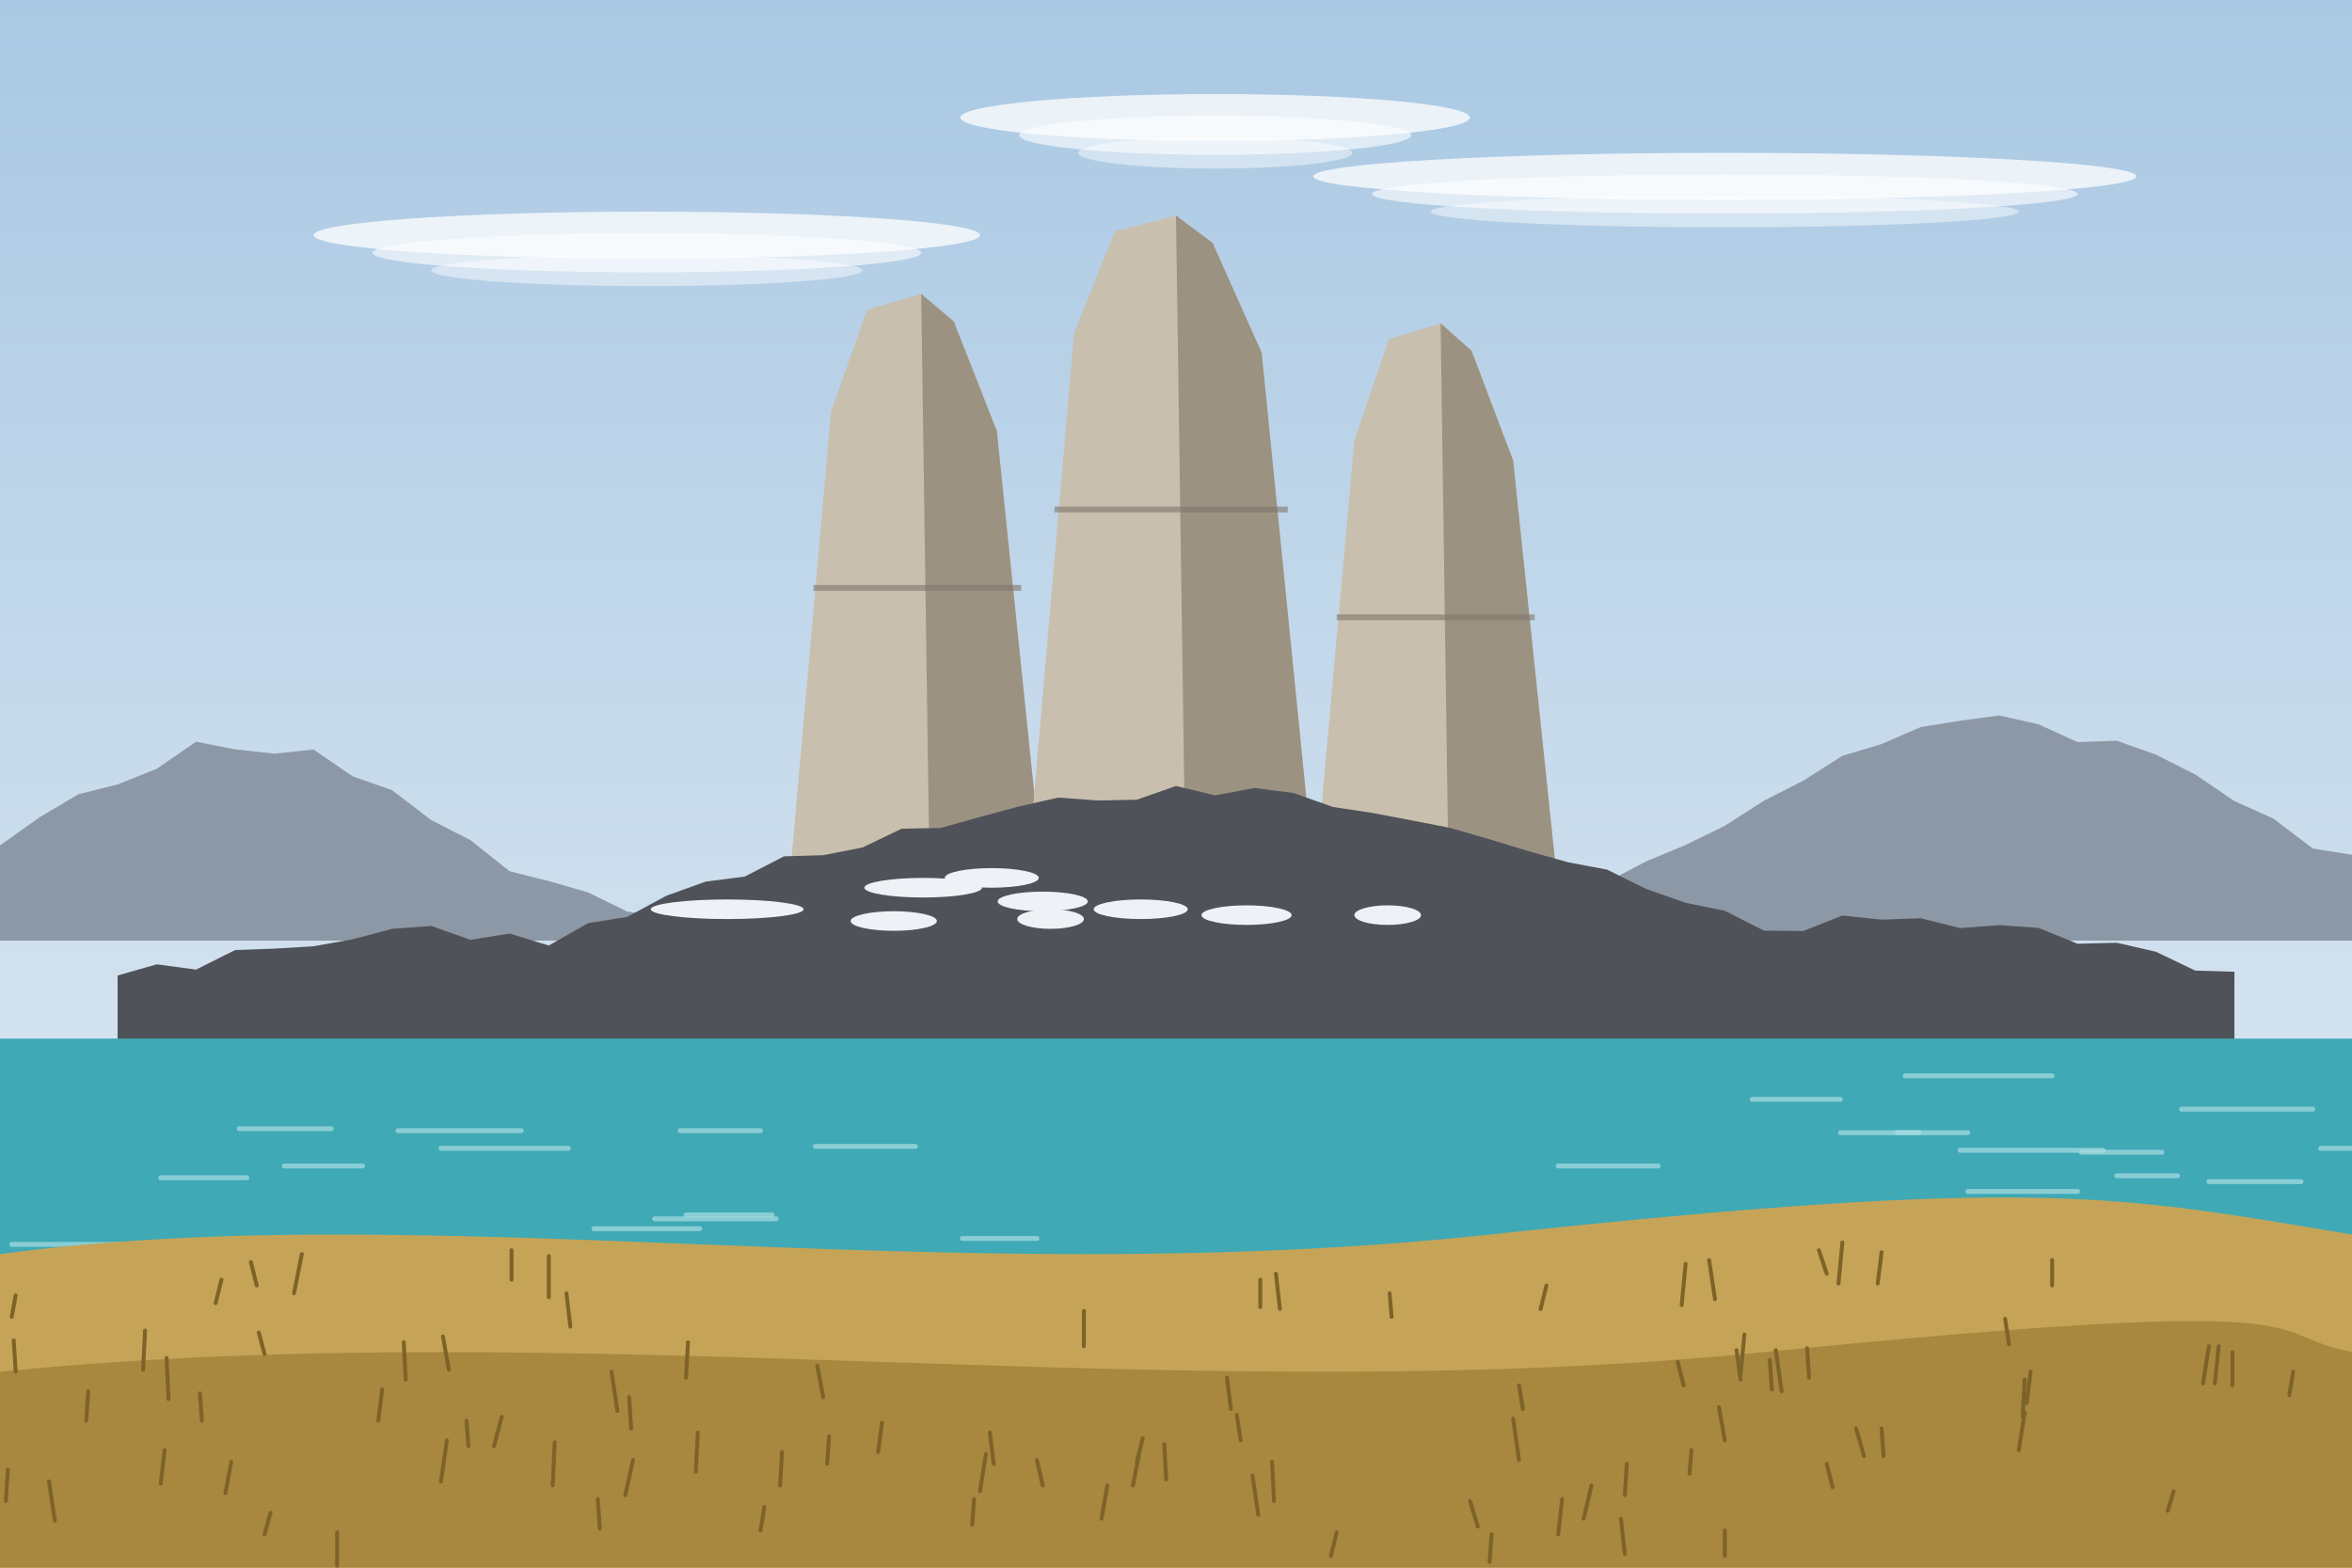
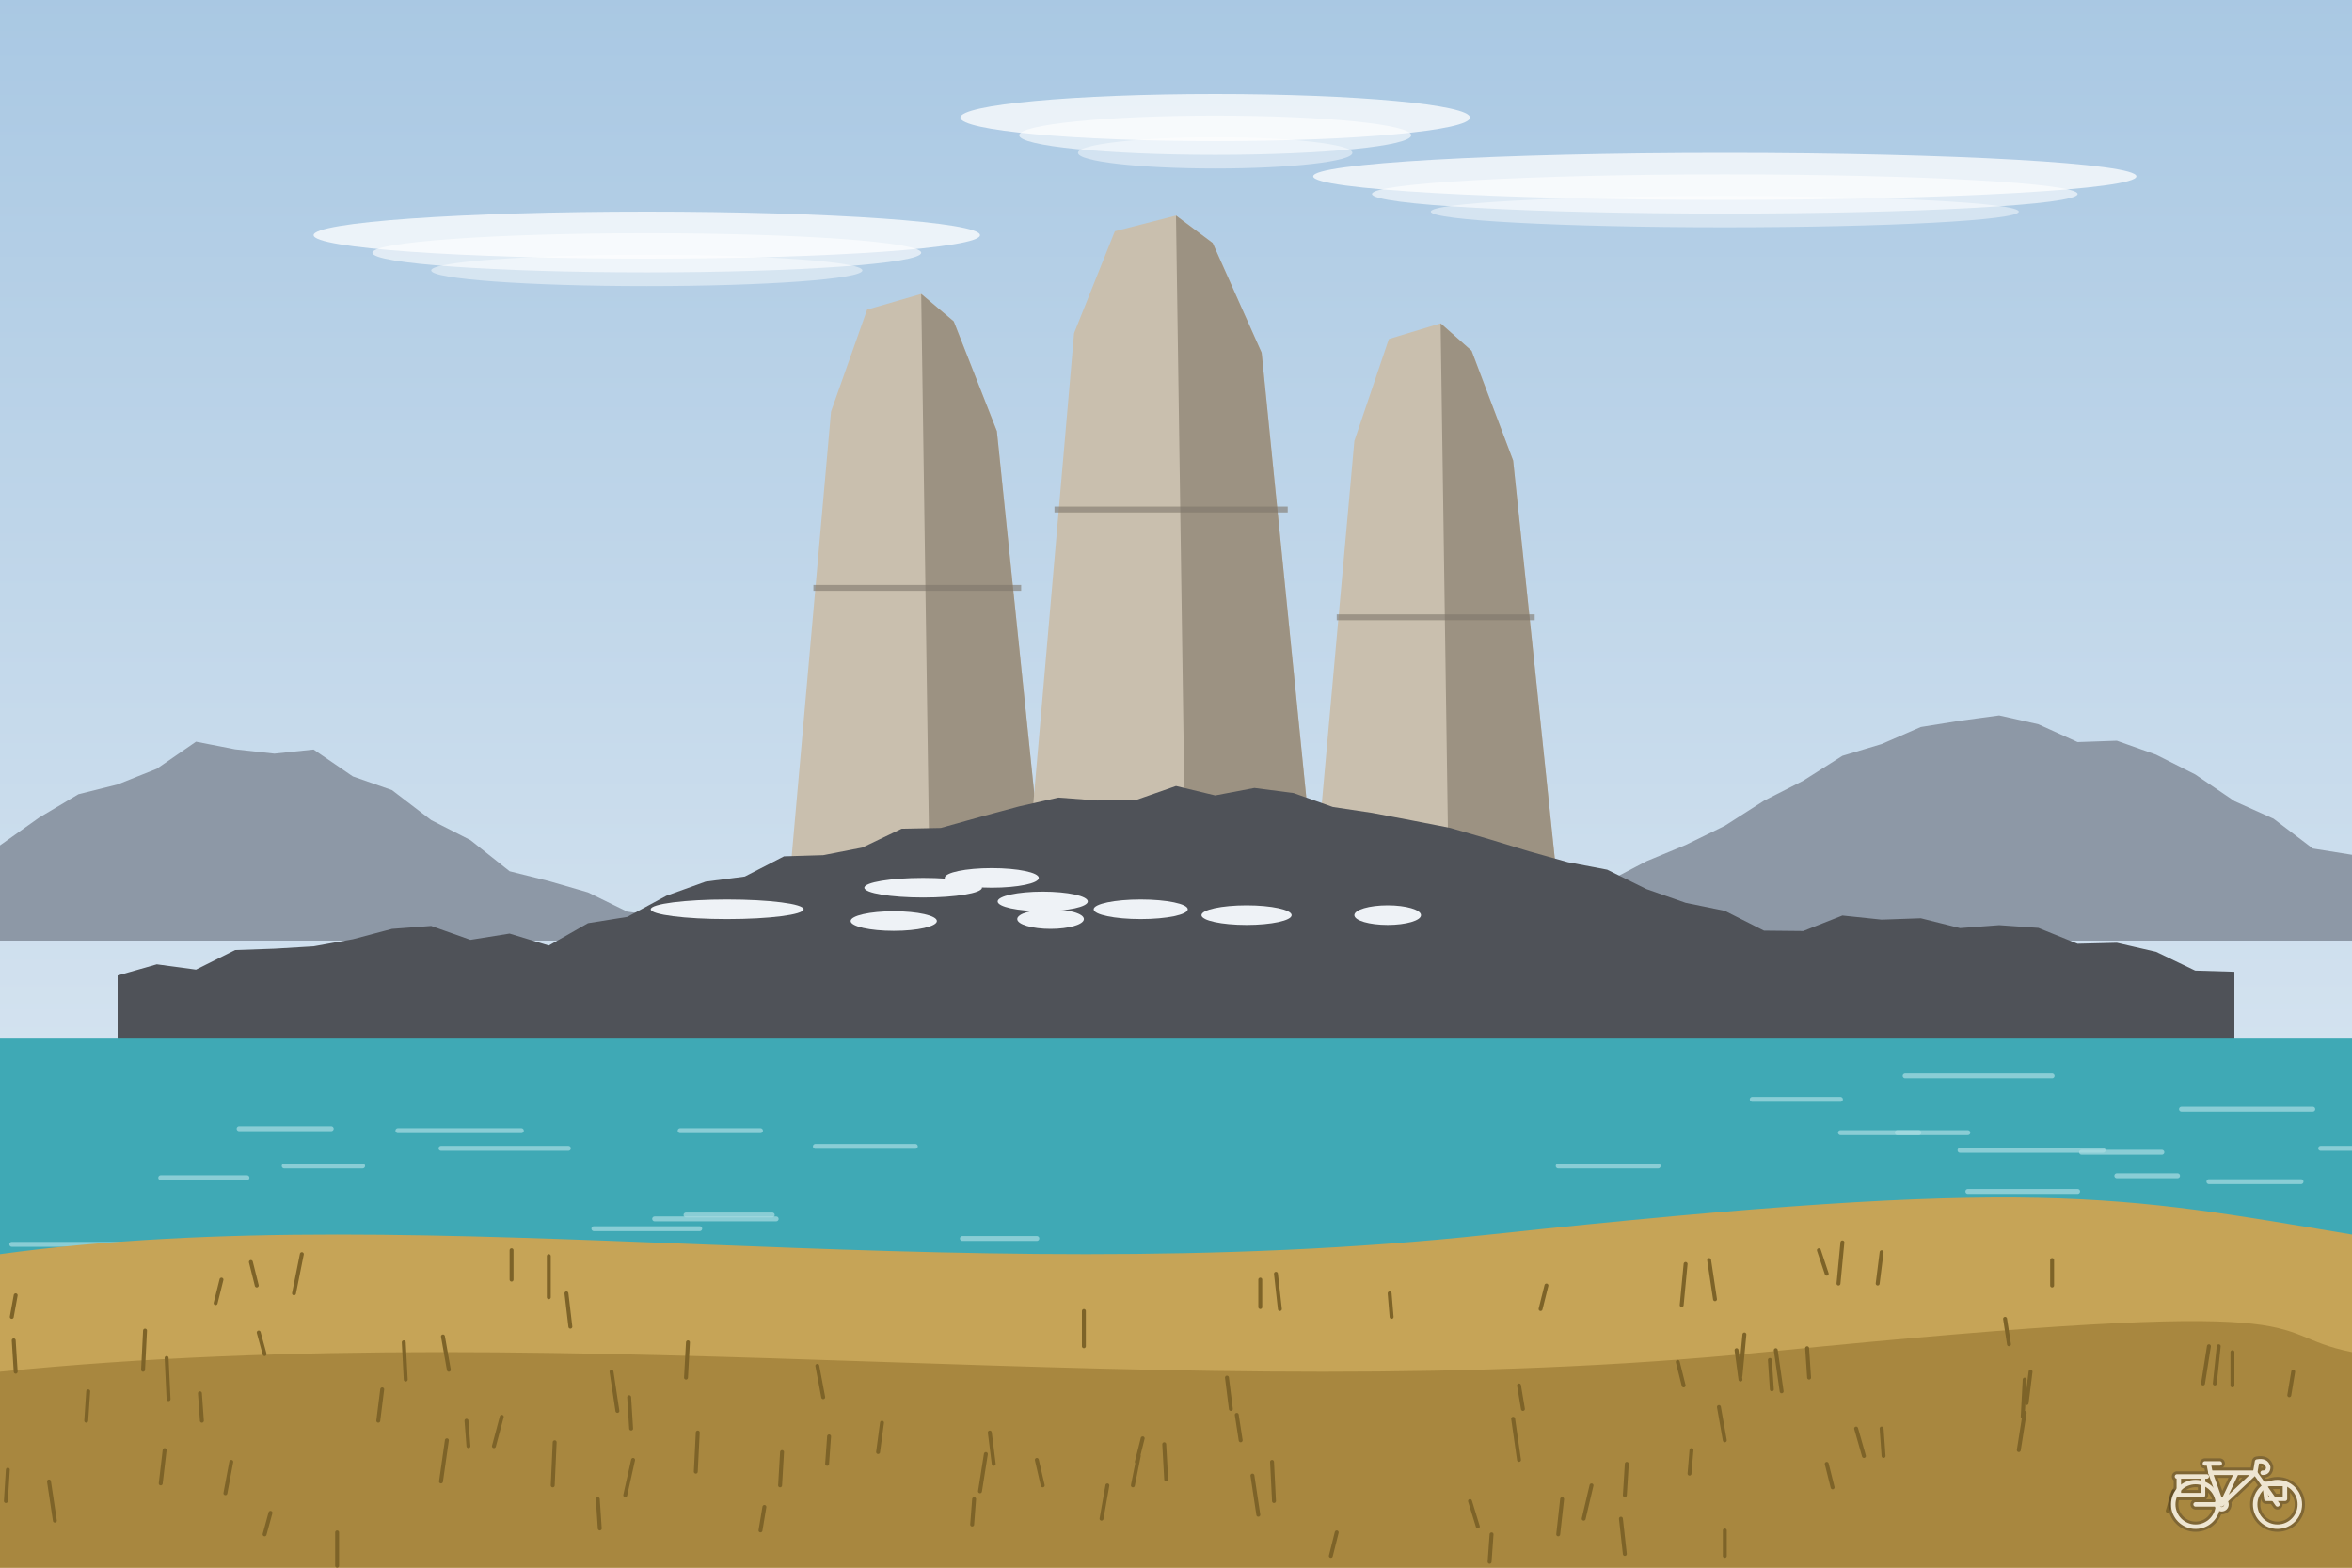
<svg xmlns="http://www.w3.org/2000/svg" viewBox="0 0 1200 800" width="1200" height="800">
  <defs>
    <linearGradient id="patagonia-sky" x1="0" y1="0" x2="0" y2="1">
      <stop offset="0" stop-color="#a9c8e3" />
      <stop offset="1" stop-color="#e8eff5" />
    </linearGradient>
  </defs>
  <rect width="1200" height="800" fill="url(#patagonia-sky)" />
  <ellipse cx="330" cy="120" rx="170" ry="12" fill="#ffffff" opacity="0.75" />
  <ellipse cx="330" cy="129" rx="140" ry="10" fill="#ffffff" opacity="0.60" />
  <ellipse cx="330" cy="138" rx="110" ry="8" fill="#ffffff" opacity="0.45" />
  <ellipse cx="880" cy="90" rx="210" ry="12" fill="#ffffff" opacity="0.75" />
  <ellipse cx="880" cy="99" rx="180" ry="10" fill="#ffffff" opacity="0.60" />
  <ellipse cx="880" cy="108" rx="150" ry="8" fill="#ffffff" opacity="0.45" />
  <ellipse cx="620" cy="60" rx="130" ry="12" fill="#ffffff" opacity="0.75" />
  <ellipse cx="620" cy="69" rx="100" ry="10" fill="#ffffff" opacity="0.60" />
  <ellipse cx="620" cy="78" rx="70" ry="8" fill="#ffffff" opacity="0.45" />
  <polygon points="0.0,480.0 0.0,431.4 20.0,417.2 40.0,405.3 60.0,400.3 80.0,392.3 100.0,378.5 120.0,382.4 140.0,384.6 160.0,382.5 180.0,396.2 200.0,403.2 220.0,418.5 240.0,428.7 260.0,444.6 280.0,449.6 300.0,455.4 320.0,465.2 340.0,467.9 360.0,472.1 380.0,480.5 400.0,475.1 420.0,477.8 440.0,481.3 460.0,484.3 480.0,476.2 500.0,480.2 520.0,477.8 540.0,476.1 560.0,477.7 580.0,475.5 600.0,480.6 620.0,476.2 640.0,479.3 660.0,473.6 680.0,473.1 700.0,479.4 720.0,476.8 740.0,473.0 760.0,461.7 780.0,462.0 800.0,454.0 820.0,450.0 840.0,439.5 860.0,431.2 880.0,421.4 900.0,408.6 920.0,398.4 940.0,385.7 960.0,379.7 980.0,371.0 1000.0,367.8 1020.0,365.1 1040.0,369.6 1060.0,378.7 1080.0,378.0 1100.0,385.1 1120.0,395.2 1140.0,408.8 1160.0,417.8 1180.0,433.0 1200.0,436.2 1200.0,480.0" fill="#8d98a6" />
  <polygon points="401.0,470.0 424.0,210.0 442.4,158.0 470.0,150.0 486.6,164.0 486.6,164.0 508.6,220.0 534.4,470.0" fill="#c9bfae" />
  <polygon points="470.0,150.0 486.6,164.0 508.6,220.0 534.4,470.0 474.6,470.0" fill="#9c9282" />
  <path d="M415,300 L521,300" stroke="#7f776a" stroke-width="3" opacity="0.6" />
  <polygon points="522.0,470.0 548.0,170.0 568.8,118.0 600.0,110.0 618.7,124.0 618.7,124.0 643.7,180.0 672.8,470.0" fill="#c9bfae" />
  <polygon points="600.0,110.0 618.7,124.0 643.7,180.0 672.8,470.0 605.2,470.0" fill="#9c9282" />
  <path d="M538,260 L657,260" stroke="#7f776a" stroke-width="3" opacity="0.6" />
  <polygon points="669.0,470.0 691.0,225.0 708.6,173.0 735.0,165.0 750.8,179.0 750.8,179.0 772.0,235.0 796.6,470.0" fill="#c9bfae" />
  <polygon points="735.0,165.0 750.8,179.0 772.0,235.0 796.6,470.0 739.4,470.0" fill="#9c9282" />
  <path d="M682,315 L783,315" stroke="#7f776a" stroke-width="3" opacity="0.6" />
  <polygon points="60.0,534.0 60.0,497.8 80.0,492.1 100.0,494.8 120.0,484.8 140.0,484.1 160.0,482.9 180.0,479.3 200.0,474.0 220.0,472.5 240.0,479.6 260.0,476.4 280.0,482.5 300.0,471.1 320.0,467.9 340.0,457.1 360.0,449.9 380.0,447.3 400.0,437.0 420.0,436.4 440.0,432.5 460.0,422.9 480.0,422.5 500.0,416.9 520.0,411.5 540.0,407.0 560.0,408.5 580.0,408.1 600.0,401.1 620.0,405.9 640.0,402.1 660.0,404.7 680.0,411.8 700.0,414.8 720.0,418.6 740.0,422.5 760.0,428.3 780.0,434.4 800.0,440.0 820.0,443.8 840.0,453.7 860.0,460.7 880.0,464.8 900.0,474.9 920.0,475.1 940.0,467.2 960.0,469.3 980.0,468.6 1000.0,473.6 1020.0,472.1 1040.0,473.5 1060.0,481.6 1080.0,481.1 1100.0,485.7 1120.0,495.3 1140.0,495.9 1140.0,534.0" fill="#4f5258" />
  <ellipse cx="582" cy="464" rx="24" ry="5" fill="#eef2f6" />
  <ellipse cx="708" cy="467" rx="17" ry="5" fill="#eef2f6" />
  <ellipse cx="371" cy="464" rx="39" ry="5" fill="#eef2f6" />
  <ellipse cx="471" cy="453" rx="30" ry="5" fill="#eef2f6" />
  <ellipse cx="506" cy="448" rx="24" ry="5" fill="#eef2f6" />
  <ellipse cx="532" cy="460" rx="23" ry="5" fill="#eef2f6" />
  <ellipse cx="536" cy="469" rx="17" ry="5" fill="#eef2f6" />
  <ellipse cx="636" cy="467" rx="23" ry="5" fill="#eef2f6" />
  <ellipse cx="456" cy="470" rx="22" ry="5" fill="#eef2f6" />
  <rect x="0" y="530" width="1200" height="120" fill="#3fa9b5" />
  <path d="M225,586 l65,0" stroke="#a9dde2" stroke-width="2.5" opacity="0.7" stroke-linecap="round" />
  <path d="M122,576 l47,0" stroke="#a9dde2" stroke-width="2.5" opacity="0.7" stroke-linecap="round" />
  <path d="M1000,587 l73,0" stroke="#a9dde2" stroke-width="2.5" opacity="0.7" stroke-linecap="round" />
  <path d="M203,577 l63,0" stroke="#a9dde2" stroke-width="2.5" opacity="0.7" stroke-linecap="round" />
  <path d="M1062,588 l41,0" stroke="#a9dde2" stroke-width="2.5" opacity="0.7" stroke-linecap="round" />
  <path d="M145,595 l40,0" stroke="#a9dde2" stroke-width="2.5" opacity="0.7" stroke-linecap="round" />
  <path d="M968,625 l39,0" stroke="#a9dde2" stroke-width="2.5" opacity="0.7" stroke-linecap="round" />
  <path d="M334,622 l62,0" stroke="#a9dde2" stroke-width="2.5" opacity="0.7" stroke-linecap="round" />
  <path d="M968,578 l36,0" stroke="#a9dde2" stroke-width="2.5" opacity="0.7" stroke-linecap="round" />
  <path d="M350,620 l44,0" stroke="#a9dde2" stroke-width="2.5" opacity="0.7" stroke-linecap="round" />
  <path d="M416,585 l51,0" stroke="#a9dde2" stroke-width="2.5" opacity="0.7" stroke-linecap="round" />
  <path d="M491,632 l38,0" stroke="#a9dde2" stroke-width="2.5" opacity="0.7" stroke-linecap="round" />
  <path d="M6,635 l74,0" stroke="#a9dde2" stroke-width="2.5" opacity="0.7" stroke-linecap="round" />
  <path d="M1184,586 l78,0" stroke="#a9dde2" stroke-width="2.5" opacity="0.7" stroke-linecap="round" />
  <path d="M1113,566 l67,0" stroke="#a9dde2" stroke-width="2.5" opacity="0.7" stroke-linecap="round" />
  <path d="M1004,608 l56,0" stroke="#a9dde2" stroke-width="2.5" opacity="0.7" stroke-linecap="round" />
  <path d="M347,577 l41,0" stroke="#a9dde2" stroke-width="2.5" opacity="0.7" stroke-linecap="round" />
  <path d="M82,601 l44,0" stroke="#a9dde2" stroke-width="2.5" opacity="0.7" stroke-linecap="round" />
  <path d="M972,549 l75,0" stroke="#a9dde2" stroke-width="2.5" opacity="0.7" stroke-linecap="round" />
  <path d="M832,633 l75,0" stroke="#a9dde2" stroke-width="2.5" opacity="0.7" stroke-linecap="round" />
  <path d="M1080,600 l31,0" stroke="#a9dde2" stroke-width="2.5" opacity="0.7" stroke-linecap="round" />
  <path d="M894,561 l45,0" stroke="#a9dde2" stroke-width="2.5" opacity="0.7" stroke-linecap="round" />
  <path d="M795,595 l51,0" stroke="#a9dde2" stroke-width="2.5" opacity="0.7" stroke-linecap="round" />
  <path d="M1127,603 l47,0" stroke="#a9dde2" stroke-width="2.5" opacity="0.7" stroke-linecap="round" />
  <path d="M303,627 l54,0" stroke="#a9dde2" stroke-width="2.5" opacity="0.7" stroke-linecap="round" />
  <path d="M939,578 l40,0" stroke="#a9dde2" stroke-width="2.5" opacity="0.7" stroke-linecap="round" />
  <path d="M0,640 C220,610 480,660 760,630 S1080,610 1200,630 L1200,800 L0,800 Z" fill="#c6a457" />
  <path d="M0,700 C300,670 600,720 900,690 S1150,680 1200,690 L1200,800 L0,800 Z" fill="#a8873f" />
  <path d="M642,773 l-3,-20" stroke="#7d6328" stroke-width="2" stroke-linecap="round" />
  <path d="M1106,771 l3,-10" stroke="#7d6328" stroke-width="2" stroke-linecap="round" />
  <path d="M754,779 l-4,-13" stroke="#7d6328" stroke-width="2" stroke-linecap="round" />
  <path d="M322,729 l-1,-16" stroke="#7d6328" stroke-width="2" stroke-linecap="round" />
  <path d="M932,650 l-4,-12" stroke="#7d6328" stroke-width="2" stroke-linecap="round" />
  <path d="M150,660 l4,-20" stroke="#7d6328" stroke-width="2" stroke-linecap="round" />
  <path d="M103,725 l-1,-14" stroke="#7d6328" stroke-width="2" stroke-linecap="round" />
  <path d="M422,747 l1,-14" stroke="#7d6328" stroke-width="2" stroke-linecap="round" />
  <path d="M229,699 l-3,-17" stroke="#7d6328" stroke-width="2" stroke-linecap="round" />
  <path d="M859,707 l-3,-12" stroke="#7d6328" stroke-width="2" stroke-linecap="round" />
  <path d="M448,741 l2,-15" stroke="#7d6328" stroke-width="2" stroke-linecap="round" />
  <path d="M961,743 l-1,-14" stroke="#7d6328" stroke-width="2" stroke-linecap="round" />
  <path d="M595,755 l-1,-18" stroke="#7d6328" stroke-width="2" stroke-linecap="round" />
  <path d="M553,687 l0,-18" stroke="#7d6328" stroke-width="2" stroke-linecap="round" />
  <path d="M86,714 l-1,-21" stroke="#7d6328" stroke-width="2" stroke-linecap="round" />
  <path d="M1124,706 l3,-19" stroke="#7d6328" stroke-width="2" stroke-linecap="round" />
  <path d="M315,720 l-3,-20" stroke="#7d6328" stroke-width="2" stroke-linecap="round" />
  <path d="M795,783 l2,-18" stroke="#7d6328" stroke-width="2" stroke-linecap="round" />
  <path d="M880,735 l-3,-17" stroke="#7d6328" stroke-width="2" stroke-linecap="round" />
  <path d="M6,672 l2,-11" stroke="#7d6328" stroke-width="2" stroke-linecap="round" />
  <path d="M110,665 l3,-12" stroke="#7d6328" stroke-width="2" stroke-linecap="round" />
  <path d="M28,776 l-3,-20" stroke="#7d6328" stroke-width="2" stroke-linecap="round" />
  <path d="M808,775 l4,-17" stroke="#7d6328" stroke-width="2" stroke-linecap="round" />
  <path d="M958,655 l2,-16" stroke="#7d6328" stroke-width="2" stroke-linecap="round" />
  <path d="M858,666 l2,-21" stroke="#7d6328" stroke-width="2" stroke-linecap="round" />
  <path d="M73,699 l1,-20" stroke="#7d6328" stroke-width="2" stroke-linecap="round" />
  <path d="M291,677 l-2,-17" stroke="#7d6328" stroke-width="2" stroke-linecap="round" />
  <path d="M904,709 l-1,-15" stroke="#7d6328" stroke-width="2" stroke-linecap="round" />
  <path d="M420,713 l-3,-16" stroke="#7d6328" stroke-width="2" stroke-linecap="round" />
  <path d="M1168,712 l2,-12" stroke="#7d6328" stroke-width="2" stroke-linecap="round" />
  <path d="M829,763 l1,-16" stroke="#7d6328" stroke-width="2" stroke-linecap="round" />
  <path d="M580,746 l3,-12" stroke="#7d6328" stroke-width="2" stroke-linecap="round" />
  <path d="M115,762 l3,-16" stroke="#7d6328" stroke-width="2" stroke-linecap="round" />
  <path d="M532,758 l-3,-13" stroke="#7d6328" stroke-width="2" stroke-linecap="round" />
  <path d="M239,738 l-1,-13" stroke="#7d6328" stroke-width="2" stroke-linecap="round" />
  <path d="M829,793 l-2,-18" stroke="#7d6328" stroke-width="2" stroke-linecap="round" />
  <path d="M496,778 l1,-13" stroke="#7d6328" stroke-width="2" stroke-linecap="round" />
  <path d="M261,653 l-0,-15" stroke="#7d6328" stroke-width="2" stroke-linecap="round" />
  <path d="M207,704 l-1,-19" stroke="#7d6328" stroke-width="2" stroke-linecap="round" />
  <path d="M172,799 l-0,-17" stroke="#7d6328" stroke-width="2" stroke-linecap="round" />
  <path d="M562,775 l3,-17" stroke="#7d6328" stroke-width="2" stroke-linecap="round" />
  <path d="M578,758 l3,-15" stroke="#7d6328" stroke-width="2" stroke-linecap="round" />
  <path d="M880,794 l-0,-13" stroke="#7d6328" stroke-width="2" stroke-linecap="round" />
  <path d="M282,758 l1,-22" stroke="#7d6328" stroke-width="2" stroke-linecap="round" />
  <path d="M1025,686 l-2,-13" stroke="#7d6328" stroke-width="2" stroke-linecap="round" />
  <path d="M225,756 l3,-21" stroke="#7d6328" stroke-width="2" stroke-linecap="round" />
  <path d="M306,780 l-1,-15" stroke="#7d6328" stroke-width="2" stroke-linecap="round" />
  <path d="M875,663 l-3,-20" stroke="#7d6328" stroke-width="2" stroke-linecap="round" />
  <path d="M350,703 l1,-18" stroke="#7d6328" stroke-width="2" stroke-linecap="round" />
  <path d="M8,700 l-1,-16" stroke="#7d6328" stroke-width="2" stroke-linecap="round" />
  <path d="M252,738 l4,-15" stroke="#7d6328" stroke-width="2" stroke-linecap="round" />
  <path d="M653,668 l-2,-18" stroke="#7d6328" stroke-width="2" stroke-linecap="round" />
  <path d="M135,783 l3,-11" stroke="#7d6328" stroke-width="2" stroke-linecap="round" />
  <path d="M1130,706 l2,-19" stroke="#7d6328" stroke-width="2" stroke-linecap="round" />
  <path d="M355,751 l1,-20" stroke="#7d6328" stroke-width="2" stroke-linecap="round" />
  <path d="M319,763 l4,-18" stroke="#7d6328" stroke-width="2" stroke-linecap="round" />
  <path d="M643,667 l-0,-14" stroke="#7d6328" stroke-width="2" stroke-linecap="round" />
  <path d="M862,752 l1,-12" stroke="#7d6328" stroke-width="2" stroke-linecap="round" />
  <path d="M775,745 l-3,-21" stroke="#7d6328" stroke-width="2" stroke-linecap="round" />
  <path d="M786,668 l3,-12" stroke="#7d6328" stroke-width="2" stroke-linecap="round" />
  <path d="M398,758 l1,-17" stroke="#7d6328" stroke-width="2" stroke-linecap="round" />
  <path d="M777,719 l-2,-12" stroke="#7d6328" stroke-width="2" stroke-linecap="round" />
  <path d="M82,757 l2,-17" stroke="#7d6328" stroke-width="2" stroke-linecap="round" />
  <path d="M888,704 l-2,-15" stroke="#7d6328" stroke-width="2" stroke-linecap="round" />
  <path d="M1047,656 l0,-13" stroke="#7d6328" stroke-width="2" stroke-linecap="round" />
  <path d="M923,703 l-1,-15" stroke="#7d6328" stroke-width="2" stroke-linecap="round" />
  <path d="M650,766 l-1,-20" stroke="#7d6328" stroke-width="2" stroke-linecap="round" />
  <path d="M135,691 l-3,-11" stroke="#7d6328" stroke-width="2" stroke-linecap="round" />
  <path d="M935,759 l-3,-12" stroke="#7d6328" stroke-width="2" stroke-linecap="round" />
  <path d="M500,761 l3,-19" stroke="#7d6328" stroke-width="2" stroke-linecap="round" />
  <path d="M710,672 l-1,-12" stroke="#7d6328" stroke-width="2" stroke-linecap="round" />
  <path d="M633,735 l-2,-13" stroke="#7d6328" stroke-width="2" stroke-linecap="round" />
  <path d="M938,655 l2,-21" stroke="#7d6328" stroke-width="2" stroke-linecap="round" />
  <path d="M1139,707 l0,-17" stroke="#7d6328" stroke-width="2" stroke-linecap="round" />
  <path d="M760,797 l1,-14" stroke="#7d6328" stroke-width="2" stroke-linecap="round" />
  <path d="M1032,723 l1,-19" stroke="#7d6328" stroke-width="2" stroke-linecap="round" />
  <path d="M3,766 l1,-16" stroke="#7d6328" stroke-width="2" stroke-linecap="round" />
  <path d="M628,719 l-2,-16" stroke="#7d6328" stroke-width="2" stroke-linecap="round" />
  <path d="M44,725 l1,-15" stroke="#7d6328" stroke-width="2" stroke-linecap="round" />
  <path d="M679,794 l3,-12" stroke="#7d6328" stroke-width="2" stroke-linecap="round" />
  <path d="M951,743 l-4,-14" stroke="#7d6328" stroke-width="2" stroke-linecap="round" />
  <path d="M280,662 l0,-21" stroke="#7d6328" stroke-width="2" stroke-linecap="round" />
  <path d="M388,781 l2,-12" stroke="#7d6328" stroke-width="2" stroke-linecap="round" />
  <path d="M1030,740 l3,-19" stroke="#7d6328" stroke-width="2" stroke-linecap="round" />
  <path d="M888,702 l2,-21" stroke="#7d6328" stroke-width="2" stroke-linecap="round" />
  <path d="M1034,716 l2,-16" stroke="#7d6328" stroke-width="2" stroke-linecap="round" />
  <path d="M131,656 l-3,-12" stroke="#7d6328" stroke-width="2" stroke-linecap="round" />
  <path d="M193,725 l2,-16" stroke="#7d6328" stroke-width="2" stroke-linecap="round" />
  <path d="M507,747 l-2,-16" stroke="#7d6328" stroke-width="2" stroke-linecap="round" />
  <path d="M909,710 l-3,-21" stroke="#7d6328" stroke-width="2" stroke-linecap="round" />
+   <g class="signature-bike" transform="translate(1106.9,739.2) scale(0.950)">
+     <g fill="none" stroke="#14121a" stroke-width="5.5" stroke-linecap="round" stroke-linejoin="round" opacity="0.28">
+       <circle cx="14" cy="30" r="12" />
+       <circle cx="58" cy="30" r="12" />
+       <path d="M14 30 L28 30 L22 13 M28 30 L46 13 L22 13 M46 13 L58 30 M28 30 L36 13" />
+       <path d="M19 8 H27 M22 13 L21 8" />
+       <path d="M46 13 L47 7 Q52 6 53 10 Q53 13 50 13" />
+       <path d="M4 15 H20 M5 15 V25 H18 V15" />
+       <path d="M51 19 H62 V27 H52 Z" />
+       <circle cx="28" cy="30" r="2.6" />
+     </g>
+     <g fill="none" stroke="#fbf3e2" stroke-width="2.4" stroke-linecap="round" stroke-linejoin="round" opacity="0.9">
+       <circle cx="14" cy="30" r="12" />
+       <circle cx="58" cy="30" r="12" />
+       <path d="M14 30 L28 30 L22 13 M28 30 L46 13 L22 13 M46 13 L58 30 M28 30 L36 13" />
+       <path d="M19 8 H27 M22 13 L21 8" />
+       <path d="M46 13 L47 7 Q52 6 53 10 Q53 13 50 13" />
+       <path d="M4 15 H20 M5 15 V25 H18 V15" />
+       <path d="M51 19 H62 V27 H52 Z" />
+       <circle cx="28" cy="30" r="2.6" />
+     </g>
+   </g>
</svg>
